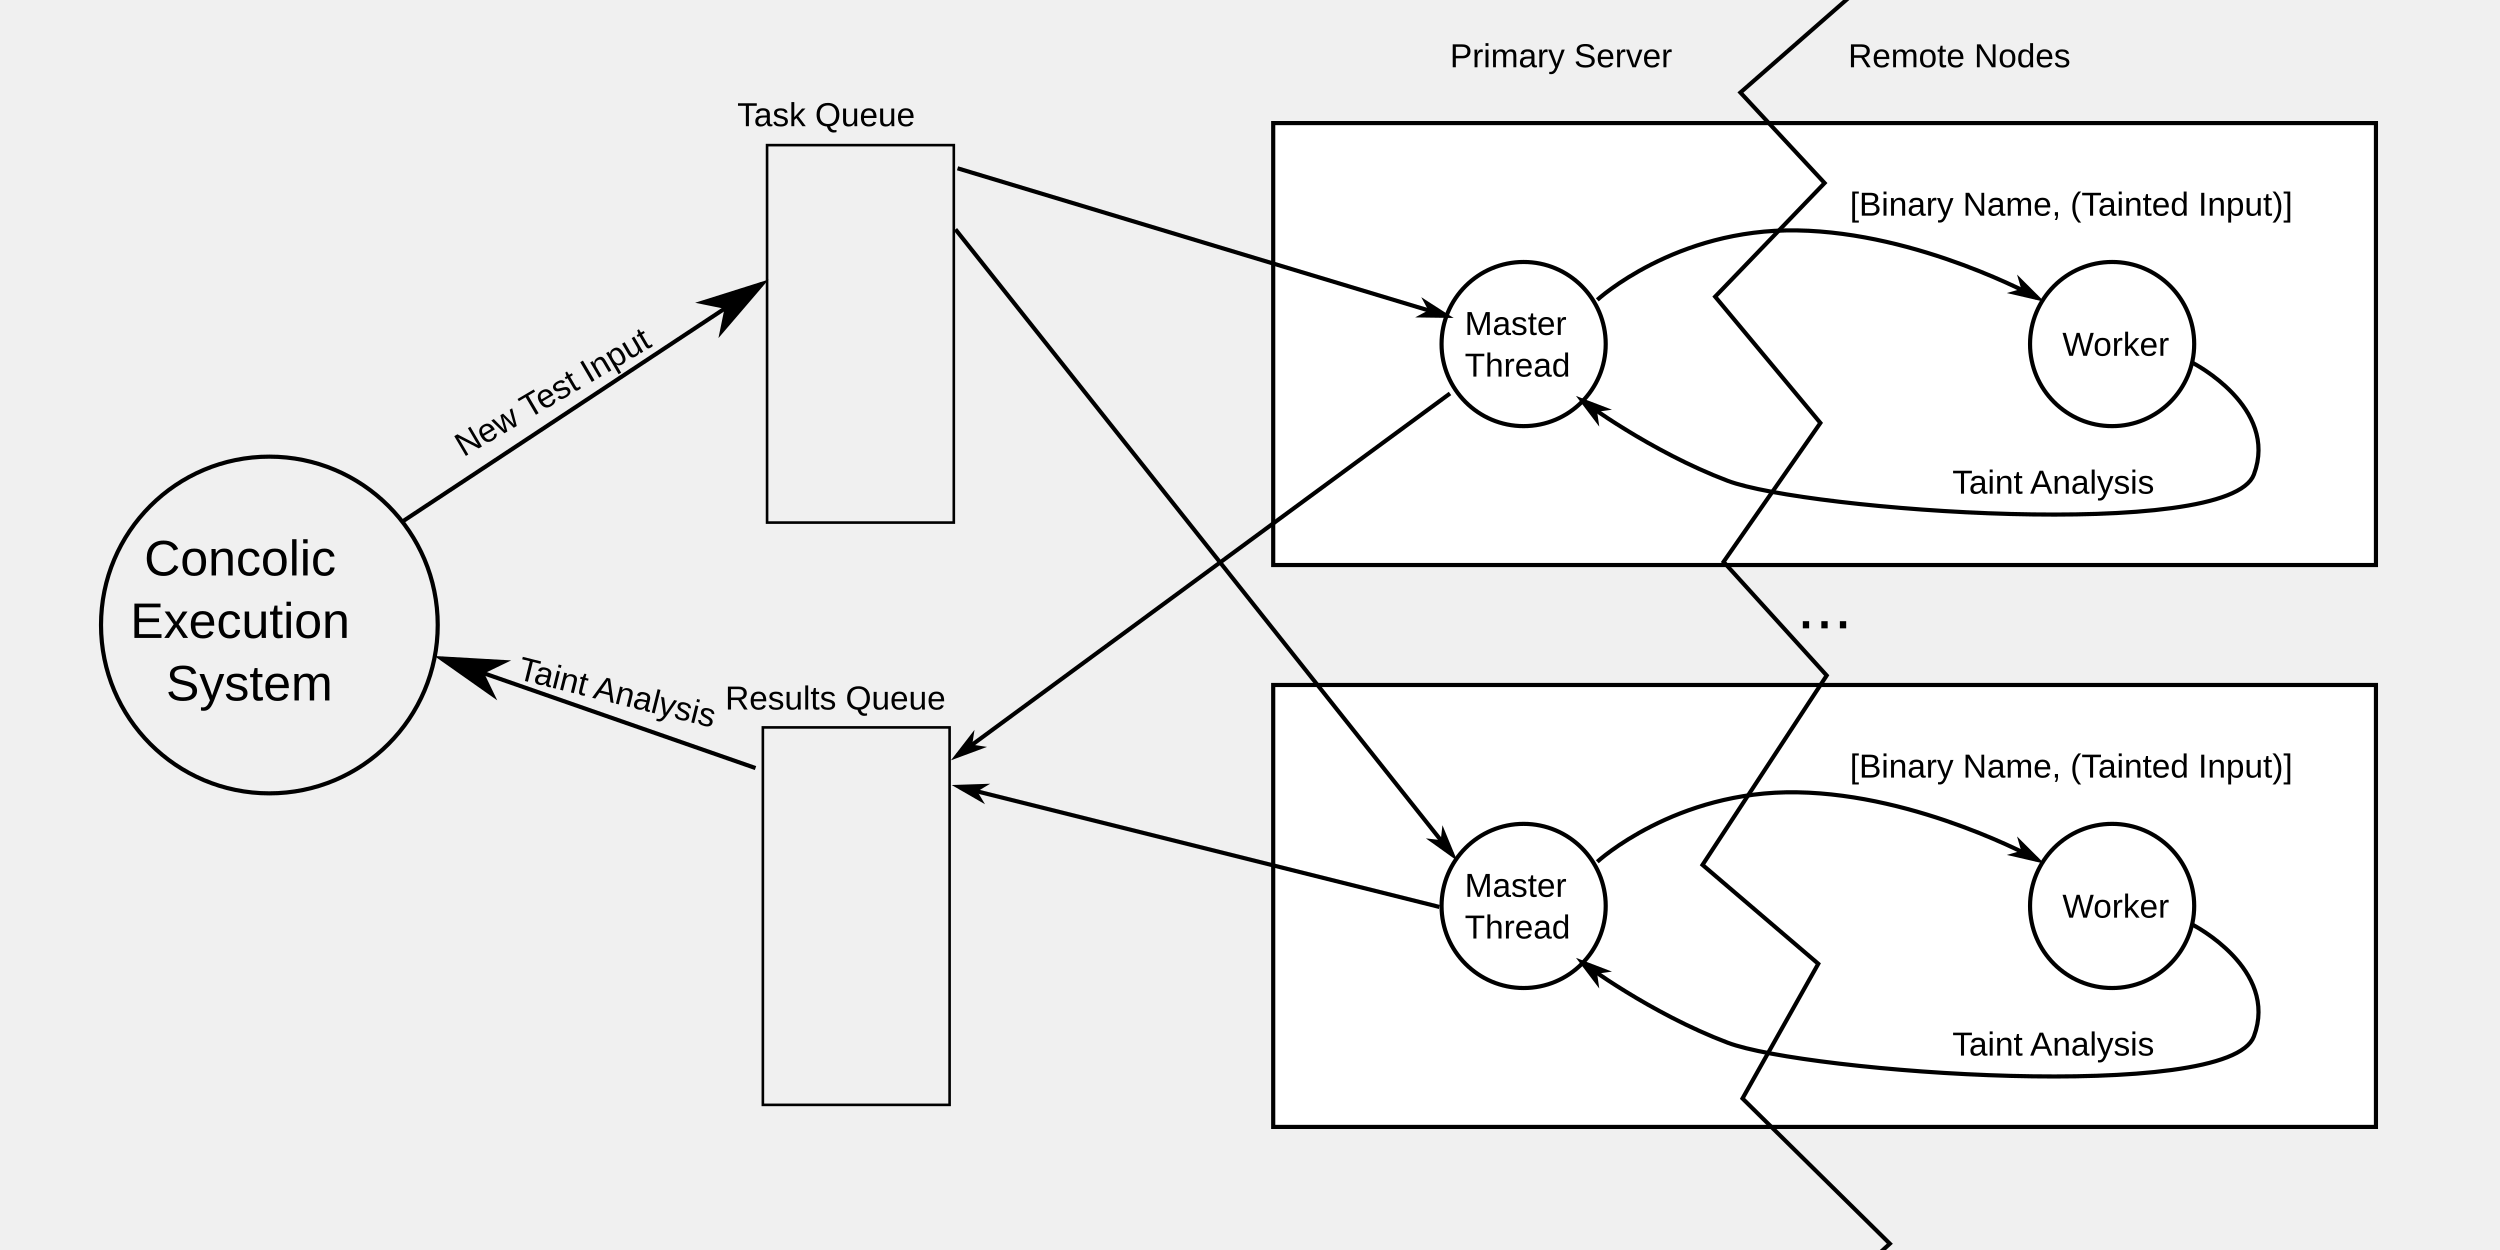
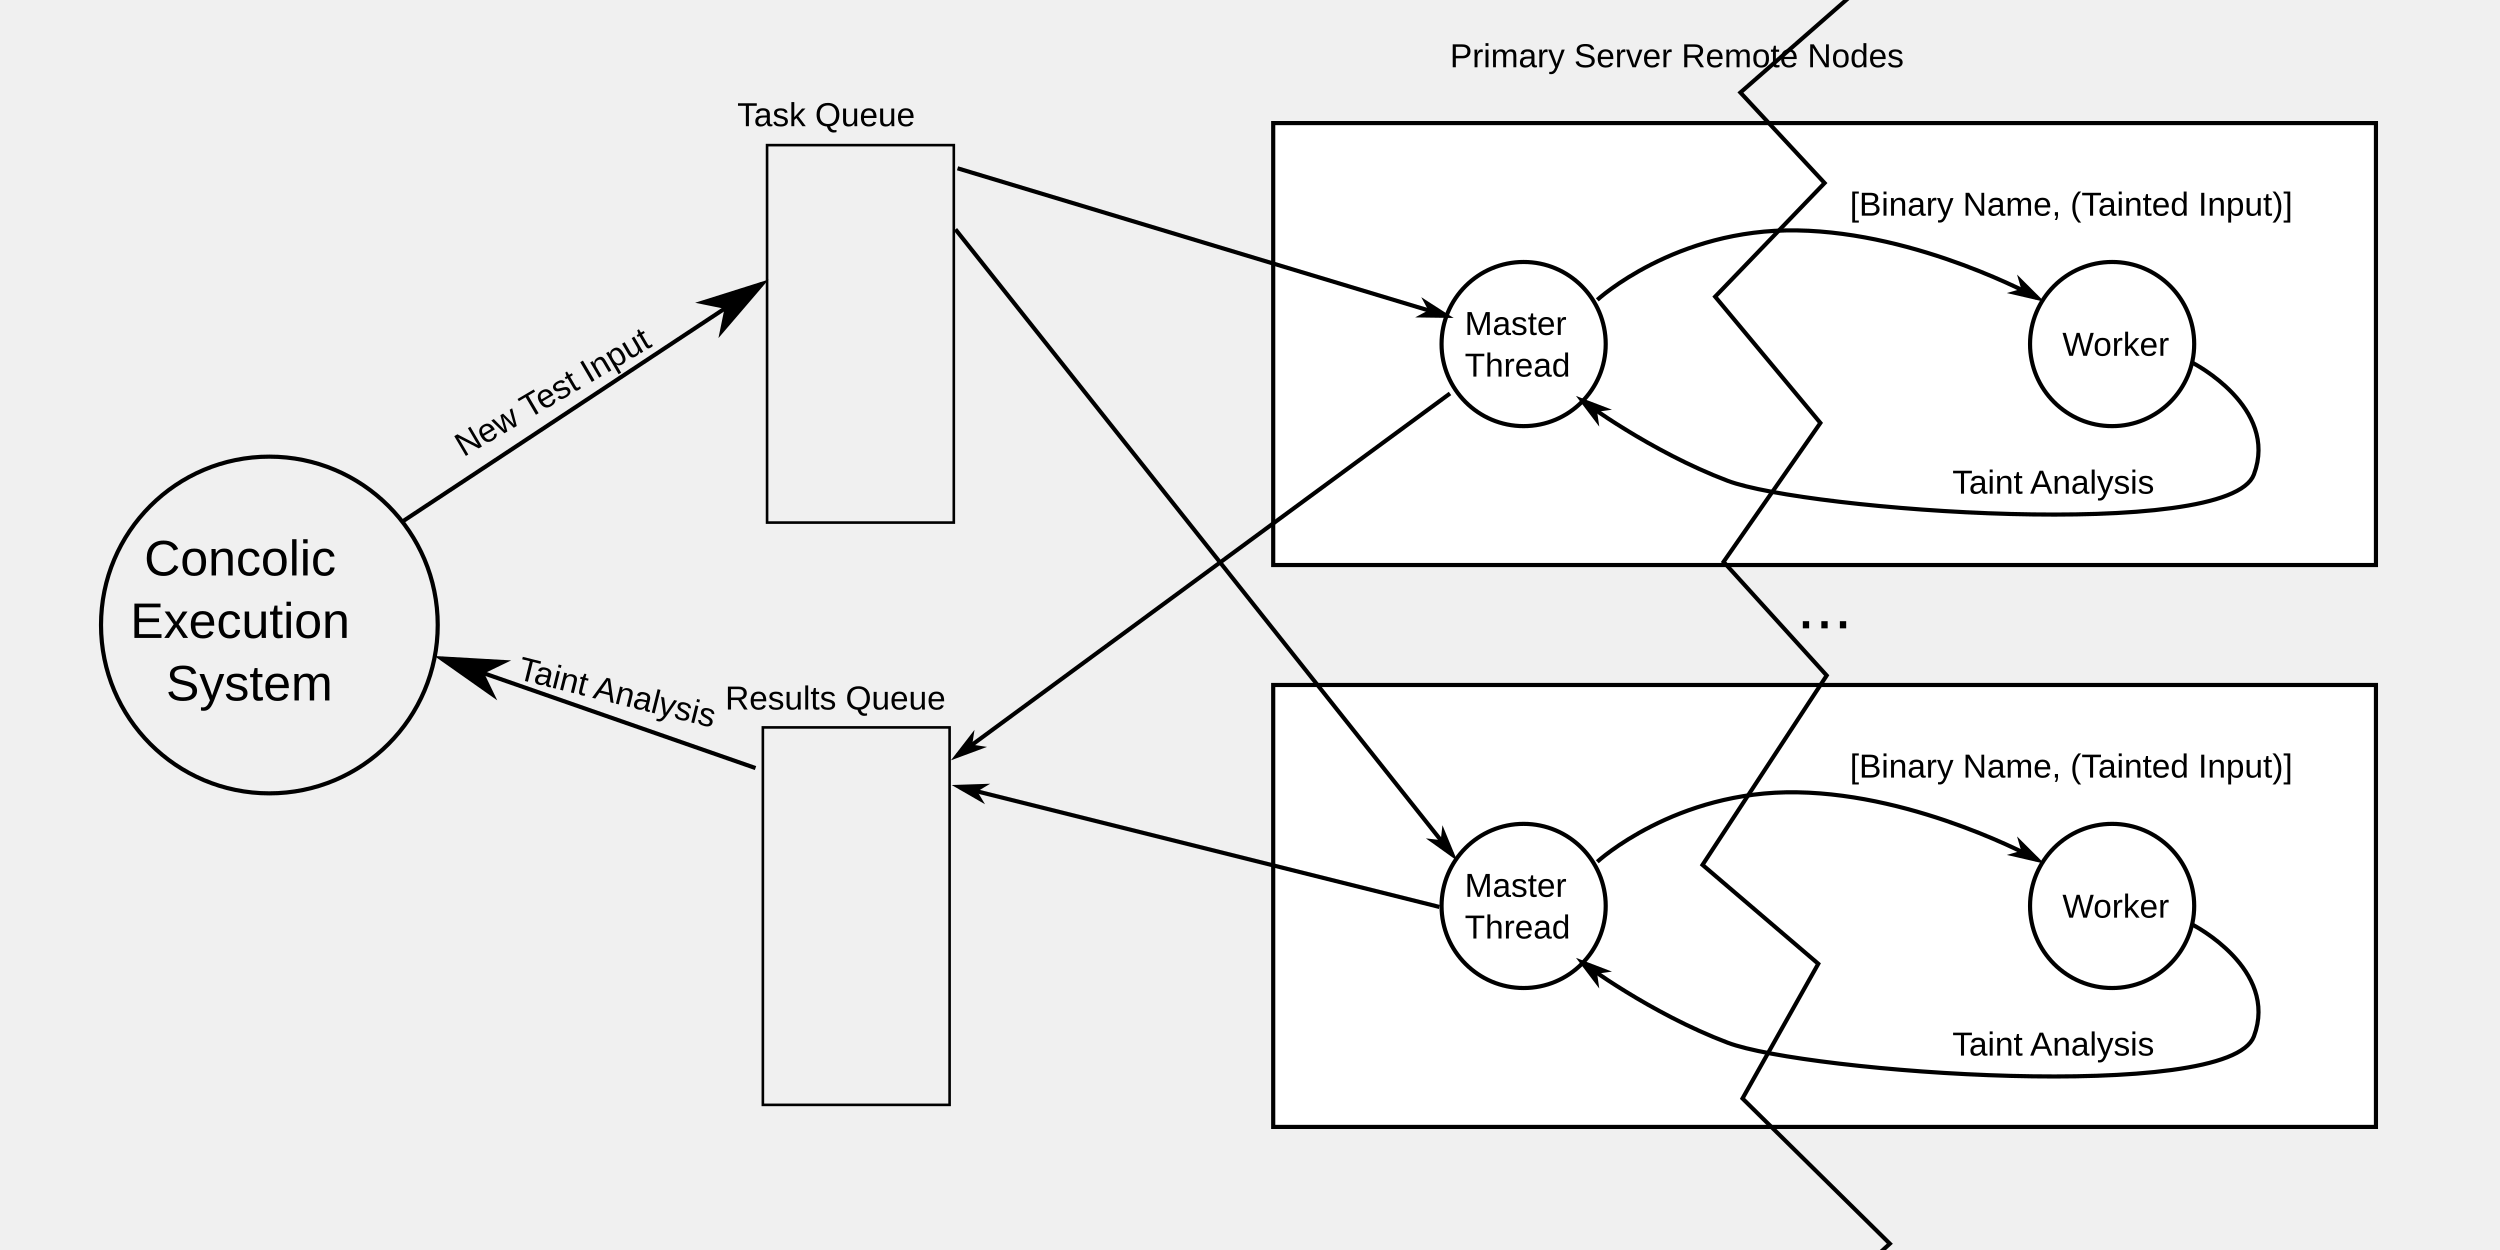
- <svg xmlns="http://www.w3.org/2000/svg" width="600" height="300" id="svg2" version="1.1">
+ <svg xmlns="http://www.w3.org/2000/svg" id="svg2" width="600" height="300" version="1.1">
  <defs id="defs4">
-     <marker orient="auto" refY="0" refX="0" id="Arrow1Mend" style="overflow:visible">
-       <path id="path5114" d="M 0,0 5,-5 -12.5,0 5,5 0,0 z" style="fill-rule:evenodd;stroke:#000000;stroke-width:1pt" transform="matrix(-0.4,0,0,-0.4,-4,0)" />
+     <marker id="Arrow1Mend" orient="auto" overflow="visible" refX="0" refY="0">
+       <path id="path5114" fill-rule="evenodd" stroke="#000" stroke-width="1pt" d="M 0,0 5,-5 -12.5,0 5,5 0,0 z" transform="matrix(-0.4,0,0,-0.4,-4,0)" />
    </marker>
-     <marker orient="auto" refY="0" refX="0" id="Arrow1Lend" style="overflow:visible">
-       <path id="path5108" d="M 0,0 5,-5 -12.5,0 5,5 0,0 z" style="fill-rule:evenodd;stroke:#000000;stroke-width:1pt" transform="matrix(-0.8,0,0,-0.8,-10,0)" />
+     <marker id="Arrow1Lend" orient="auto" overflow="visible" refX="0" refY="0">
+       <path id="path5108" fill-rule="evenodd" stroke="#000" stroke-width="1pt" d="M 0,0 5,-5 -12.5,0 5,5 0,0 z" transform="matrix(-0.8,0,0,-0.8,-10,0)" />
    </marker>
-     <marker orient="auto" refY="0" refX="0" id="Arrow1Mend-7" style="overflow:visible">
-       <path id="path5114-0" d="M 0,0 5,-5 -12.5,0 5,5 0,0 z" style="fill-rule:evenodd;stroke:#000000;stroke-width:1pt" transform="matrix(-0.4,0,0,-0.4,-4,0)" />
+     <marker id="Arrow1Mend-7" orient="auto" overflow="visible" refX="0" refY="0">
+       <path id="path5114-0" fill-rule="evenodd" stroke="#000" stroke-width="1pt" d="M 0,0 5,-5 -12.5,0 5,5 0,0 z" transform="matrix(-0.4,0,0,-0.4,-4,0)" />
    </marker>
-     <marker orient="auto" refY="0" refX="0" id="Arrow1Mend-4" style="overflow:visible">
-       <path id="path5114-3" d="M 0,0 5,-5 -12.5,0 5,5 0,0 z" style="fill-rule:evenodd;stroke:#000000;stroke-width:1pt" transform="matrix(-0.4,0,0,-0.4,-4,0)" />
+     <marker id="Arrow1Mend-4" orient="auto" overflow="visible" refX="0" refY="0">
+       <path id="path5114-3" fill-rule="evenodd" stroke="#000" stroke-width="1pt" d="M 0,0 5,-5 -12.5,0 5,5 0,0 z" transform="matrix(-0.4,0,0,-0.4,-4,0)" />
    </marker>
-     <marker orient="auto" refY="0" refX="0" id="Arrow1Mend-1" style="overflow:visible">
-       <path id="path5114-7" d="M 0,0 5,-5 -12.5,0 5,5 0,0 z" style="fill-rule:evenodd;stroke:#000000;stroke-width:1pt" transform="matrix(-0.4,0,0,-0.4,-4,0)" />
+     <marker id="Arrow1Mend-1" orient="auto" overflow="visible" refX="0" refY="0">
+       <path id="path5114-7" fill-rule="evenodd" stroke="#000" stroke-width="1pt" d="M 0,0 5,-5 -12.5,0 5,5 0,0 z" transform="matrix(-0.4,0,0,-0.4,-4,0)" />
    </marker>
-     <marker orient="auto" refY="0" refX="0" id="Arrow1Mend-5" style="overflow:visible">
-       <path id="path5114-6" d="M 0,0 5,-5 -12.5,0 5,5 0,0 z" style="fill-rule:evenodd;stroke:#000000;stroke-width:1pt" transform="matrix(-0.4,0,0,-0.4,-4,0)" />
+     <marker id="Arrow1Mend-5" orient="auto" overflow="visible" refX="0" refY="0">
+       <path id="path5114-6" fill-rule="evenodd" stroke="#000" stroke-width="1pt" d="M 0,0 5,-5 -12.5,0 5,5 0,0 z" transform="matrix(-0.4,0,0,-0.4,-4,0)" />
    </marker>
-     <marker orient="auto" refY="0" refX="0" id="Arrow1Mend-75" style="overflow:visible">
-       <path id="path5114-4" d="M 0,0 5,-5 -12.5,0 5,5 0,0 z" style="fill-rule:evenodd;stroke:#000000;stroke-width:1pt" transform="matrix(-0.4,0,0,-0.4,-4,0)" />
+     <marker id="Arrow1Mend-75" orient="auto" overflow="visible" refX="0" refY="0">
+       <path id="path5114-4" fill-rule="evenodd" stroke="#000" stroke-width="1pt" d="M 0,0 5,-5 -12.5,0 5,5 0,0 z" transform="matrix(-0.4,0,0,-0.4,-4,0)" />
    </marker>
-     <marker orient="auto" refY="0" refX="0" id="Arrow1Mend-2" style="overflow:visible">
-       <path id="path5114-8" d="M 0,0 5,-5 -12.5,0 5,5 0,0 z" style="fill-rule:evenodd;stroke:#000000;stroke-width:1pt" transform="matrix(-0.4,0,0,-0.4,-4,0)" />
+     <marker id="Arrow1Mend-2" orient="auto" overflow="visible" refX="0" refY="0">
+       <path id="path5114-8" fill-rule="evenodd" stroke="#000" stroke-width="1pt" d="M 0,0 5,-5 -12.5,0 5,5 0,0 z" transform="matrix(-0.4,0,0,-0.4,-4,0)" />
    </marker>
-     <marker orient="auto" refY="0" refX="0" id="Arrow1Mend-58" style="overflow:visible">
-       <path id="path5114-70" d="M 0,0 5,-5 -12.5,0 5,5 0,0 z" style="fill-rule:evenodd;stroke:#000000;stroke-width:1pt" transform="matrix(-0.4,0,0,-0.4,-4,0)" />
+     <marker id="Arrow1Mend-58" orient="auto" overflow="visible" refX="0" refY="0">
+       <path id="path5114-70" fill-rule="evenodd" stroke="#000" stroke-width="1pt" d="M 0,0 5,-5 -12.5,0 5,5 0,0 z" transform="matrix(-0.4,0,0,-0.4,-4,0)" />
    </marker>
-     <marker orient="auto" refY="0" refX="0" id="Arrow1Lend-6" style="overflow:visible">
-       <path id="path5108-2" d="M 0,0 5,-5 -12.5,0 5,5 0,0 z" style="fill-rule:evenodd;stroke:#000000;stroke-width:1pt" transform="matrix(-0.8,0,0,-0.8,-10,0)" />
+     <marker id="Arrow1Lend-6" orient="auto" overflow="visible" refX="0" refY="0">
+       <path id="path5108-2" fill-rule="evenodd" stroke="#000" stroke-width="1pt" d="M 0,0 5,-5 -12.5,0 5,5 0,0 z" transform="matrix(-0.8,0,0,-0.8,-10,0)" />
    </marker>
-     <marker orient="auto" refY="0" refX="0" id="Arrow1Lend-3" style="overflow:visible">
-       <path id="path5108-8" d="M 0,0 5,-5 -12.5,0 5,5 0,0 z" style="fill-rule:evenodd;stroke:#000000;stroke-width:1pt" transform="matrix(-0.8,0,0,-0.8,-10,0)" />
+     <marker id="Arrow1Lend-3" orient="auto" overflow="visible" refX="0" refY="0">
+       <path id="path5108-8" fill-rule="evenodd" stroke="#000" stroke-width="1pt" d="M 0,0 5,-5 -12.5,0 5,5 0,0 z" transform="matrix(-0.8,0,0,-0.8,-10,0)" />
    </marker>
-     <marker orient="auto" refY="0" refX="0" id="Arrow1Lend-5" style="overflow:visible">
-       <path id="path5108-82" d="M 0,0 5,-5 -12.5,0 5,5 0,0 z" style="fill-rule:evenodd;stroke:#000000;stroke-width:1pt" transform="matrix(-0.8,0,0,-0.8,-10,0)" />
+     <marker id="Arrow1Lend-5" orient="auto" overflow="visible" refX="0" refY="0">
+       <path id="path5108-82" fill-rule="evenodd" stroke="#000" stroke-width="1pt" d="M 0,0 5,-5 -12.5,0 5,5 0,0 z" transform="matrix(-0.8,0,0,-0.8,-10,0)" />
    </marker>
-     <marker orient="auto" refY="0" refX="0" id="Arrow1Lend-7" style="overflow:visible">
-       <path id="path5108-83" d="M 0,0 5,-5 -12.5,0 5,5 0,0 z" style="fill-rule:evenodd;stroke:#000000;stroke-width:1pt" transform="matrix(-0.8,0,0,-0.8,-10,0)" />
+     <marker id="Arrow1Lend-7" orient="auto" overflow="visible" refX="0" refY="0">
+       <path id="path5108-83" fill-rule="evenodd" stroke="#000" stroke-width="1pt" d="M 0,0 5,-5 -12.5,0 5,5 0,0 z" transform="matrix(-0.8,0,0,-0.8,-10,0)" />
    </marker>
-     <marker orient="auto" refY="0" refX="0" id="Arrow1Mend-58-1" style="overflow:visible">
-       <path id="path5114-70-2" d="M 0,0 5,-5 -12.5,0 5,5 0,0 z" style="fill-rule:evenodd;stroke:#000000;stroke-width:1pt" transform="matrix(-0.4,0,0,-0.4,-4,0)" />
+     <marker id="Arrow1Mend-58-1" orient="auto" overflow="visible" refX="0" refY="0">
+       <path id="path5114-70-2" fill-rule="evenodd" stroke="#000" stroke-width="1pt" d="M 0,0 5,-5 -12.5,0 5,5 0,0 z" transform="matrix(-0.4,0,0,-0.4,-4,0)" />
    </marker>
-     <marker orient="auto" refY="0" refX="0" id="Arrow1Lend-59" style="overflow:visible">
-       <path id="path5108-0" d="M 0,0 5,-5 -12.5,0 5,5 0,0 z" style="fill-rule:evenodd;stroke:#000000;stroke-width:1pt" transform="matrix(-0.8,0,0,-0.8,-10,0)" />
+     <marker id="Arrow1Lend-59" orient="auto" overflow="visible" refX="0" refY="0">
+       <path id="path5108-0" fill-rule="evenodd" stroke="#000" stroke-width="1pt" d="M 0,0 5,-5 -12.5,0 5,5 0,0 z" transform="matrix(-0.8,0,0,-0.8,-10,0)" />
    </marker>
-     <marker orient="auto" refY="0" refX="0" id="Arrow1Mend-58-1-7" style="overflow:visible">
-       <path id="path5114-70-2-2" d="M 0,0 5,-5 -12.5,0 5,5 0,0 z" style="fill-rule:evenodd;stroke:#000000;stroke-width:1pt" transform="matrix(-0.4,0,0,-0.4,-4,0)" />
+     <marker id="Arrow1Mend-58-1-7" orient="auto" overflow="visible" refX="0" refY="0">
+       <path id="path5114-70-2-2" fill-rule="evenodd" stroke="#000" stroke-width="1pt" d="M 0,0 5,-5 -12.5,0 5,5 0,0 z" transform="matrix(-0.4,0,0,-0.4,-4,0)" />
    </marker>
-     <marker orient="auto" refY="0" refX="0" id="marker5207" style="overflow:visible">
-       <path id="path5209" d="M 0,0 5,-5 -12.5,0 5,5 0,0 z" style="fill-rule:evenodd;stroke:#000000;stroke-width:1pt" transform="matrix(-0.4,0,0,-0.4,-4,0)" />
+     <marker id="marker5207" orient="auto" overflow="visible" refX="0" refY="0">
+       <path id="path5209" fill-rule="evenodd" stroke="#000" stroke-width="1pt" d="M 0,0 5,-5 -12.5,0 5,5 0,0 z" transform="matrix(-0.4,0,0,-0.4,-4,0)" />
    </marker>
  </defs>
  <g id="layer1" transform="translate(0,-752.3622)">
-     <rect style="color:#000000;fill:none;stroke:#000000;stroke-width:0.629;stroke-linecap:butt;stroke-linejoin:miter;stroke-miterlimit:4;stroke-opacity:1;stroke-dasharray:none;stroke-dashoffset:0;marker:none;visibility:visible;display:inline;overflow:visible;enable-background:accumulate" id="rect3089" width="44.817" height="90.588" x="184.096" y="787.193" />
-     <rect style="color:#000000;fill:none;stroke:#000000;stroke-width:0.629;stroke-linecap:butt;stroke-linejoin:miter;stroke-miterlimit:4;stroke-opacity:1;stroke-dasharray:none;stroke-dashoffset:0;marker:none;visibility:visible;display:inline;overflow:visible;enable-background:accumulate" id="rect3089-9" width="44.817" height="90.588" x="183.086" y="926.942" />
-     <path style="color:#000000;fill:none;stroke:#000000;stroke-width:1;stroke-linecap:butt;stroke-linejoin:miter;stroke-miterlimit:4;stroke-opacity:1;stroke-dasharray:none;stroke-dashoffset:0;marker:none;visibility:visible;display:inline;overflow:visible;enable-background:accumulate" id="path3967" d="m 113.137,77.261 a 40.406,40.406 0 1 1 -80.812,0 40.406,40.406 0 1 1 80.812,0 z" transform="translate(-8.08122,825.1008)" />
+     <rect id="rect3089" width="44.817" height="90.588" x="184.096" y="787.193" fill="none" stroke="#000" stroke-dasharray="none" stroke-dashoffset="0" stroke-linecap="butt" stroke-linejoin="miter" stroke-miterlimit="4" stroke-opacity="1" stroke-width=".629" color="#000" display="inline" enable-background="accumulate" overflow="visible" visibility="visible" style="marker:none" />
+     <rect id="rect3089-9" width="44.817" height="90.588" x="183.086" y="926.942" fill="none" stroke="#000" stroke-dasharray="none" stroke-dashoffset="0" stroke-linecap="butt" stroke-linejoin="miter" stroke-miterlimit="4" stroke-opacity="1" stroke-width=".629" color="#000" display="inline" enable-background="accumulate" overflow="visible" visibility="visible" style="marker:none" />
+     <path id="path3967" fill="none" stroke="#000" stroke-dasharray="none" stroke-dashoffset="0" stroke-linecap="butt" stroke-linejoin="miter" stroke-miterlimit="4" stroke-opacity="1" stroke-width="1" d="m 113.137,77.261 a 40.406,40.406 0 1 1 -80.812,0 40.406,40.406 0 1 1 80.812,0 z" color="#000" display="inline" enable-background="accumulate" overflow="visible" transform="translate(-8.08122,825.1008)" visibility="visible" style="marker:none" />
    <g id="g5179" transform="translate(50,-1.760135)">
-       <rect y="783.662" x="255.569" height="106.066" width="264.66" id="rect3969-8-4" style="color:#000000;fill:#ffffff;stroke:#000000;stroke-width:1;stroke-linecap:butt;stroke-linejoin:miter;stroke-miterlimit:4;stroke-opacity:1;stroke-dasharray:none;stroke-dashoffset:0;marker:none;visibility:visible;display:inline;overflow:visible;enable-background:accumulate" />
-       <path transform="translate(26.26397,772.0602)" d="m 309.107,64.634 c 0,10.879 -8.819,19.698 -19.698,19.698 -10.879,0 -19.698,-8.819 -19.698,-19.698 0,-10.879 8.819,-19.698 19.698,-19.698 10.879,0 19.698,8.819 19.698,19.698 z" id="path4060" style="color:#000000;fill:#ffffff;fill-opacity:1;fill-rule:nonzero;stroke:#000000;stroke-width:1;stroke-linecap:butt;stroke-linejoin:miter;stroke-miterlimit:4;stroke-opacity:1;stroke-dasharray:none;stroke-dashoffset:0;marker:none;visibility:visible;display:inline;overflow:visible;enable-background:accumulate" />
-       <path transform="translate(167.5,772.0602)" d="m 309.107,64.634 c 0,10.879 -8.819,19.698 -19.698,19.698 -10.879,0 -19.698,-8.819 -19.698,-19.698 0,-10.879 8.819,-19.698 19.698,-19.698 10.879,0 19.698,8.819 19.698,19.698 z" id="path4060-4" style="color:#000000;fill:#ffffff;fill-opacity:1;fill-rule:nonzero;stroke:#000000;stroke-width:1;stroke-linecap:butt;stroke-linejoin:miter;stroke-miterlimit:4;stroke-opacity:1;stroke-dasharray:none;stroke-dashoffset:0;marker:none;visibility:visible;display:inline;overflow:visible;enable-background:accumulate" />
-       <path transform="translate(0,752.3622)" id="path4082" d="m 333.35,73.726 c 0,0 18.688,-17.173 47.982,-16.668 29.294,0.505 57.579,16.162 57.579,16.162" style="fill:none;stroke:#000000;stroke-width:1px;stroke-linecap:butt;stroke-linejoin:miter;stroke-opacity:1;marker-end:url(#Arrow1Mend-58-1)" />
-       <path transform="translate(0,752.3622)" id="path4084" d="m 476.287,88.878 c 0,0 20.708,10.607 14.647,26.769 -6.061,16.162 -107.581,8.586 -126.269,1.515 C 345.977,110.091 329.815,97.969 329.815,97.969" style="fill:none;stroke:#000000;stroke-width:1px;stroke-linecap:butt;stroke-linejoin:miter;stroke-opacity:1;marker-start:none;marker-end:url(#Arrow1Mend-58-1)" />
-       <text id="text5140" y="834.511" x="301.531" style="font-size:8px;font-style:normal;font-variant:normal;font-weight:normal;font-stretch:normal;line-height:125%;letter-spacing:0px;word-spacing:0px;fill:#000000;fill-opacity:1;stroke:none;font-family:Arial;-inkscape-font-specification:Arial" xml:space="preserve">
-         <tspan id="tspan5144" y="834.511" x="301.531">Master</tspan>
-         <tspan id="tspan5148" y="844.511" x="301.531">Thread</tspan>
+       <rect id="rect3969-8-4" width="264.66" height="106.066" x="255.569" y="783.662" fill="#fff" stroke="#000" stroke-dasharray="none" stroke-dashoffset="0" stroke-linecap="butt" stroke-linejoin="miter" stroke-miterlimit="4" stroke-opacity="1" stroke-width="1" color="#000" display="inline" enable-background="accumulate" overflow="visible" visibility="visible" style="marker:none" />
+       <path id="path4060" fill="#fff" fill-opacity="1" fill-rule="nonzero" stroke="#000" stroke-dasharray="none" stroke-dashoffset="0" stroke-linecap="butt" stroke-linejoin="miter" stroke-miterlimit="4" stroke-opacity="1" stroke-width="1" d="m 309.107,64.634 c 0,10.879 -8.819,19.698 -19.698,19.698 -10.879,0 -19.698,-8.819 -19.698,-19.698 0,-10.879 8.819,-19.698 19.698,-19.698 10.879,0 19.698,8.819 19.698,19.698 z" color="#000" display="inline" enable-background="accumulate" overflow="visible" transform="translate(26.26397,772.0602)" visibility="visible" style="marker:none" />
+       <path id="path4060-4" fill="#fff" fill-opacity="1" fill-rule="nonzero" stroke="#000" stroke-dasharray="none" stroke-dashoffset="0" stroke-linecap="butt" stroke-linejoin="miter" stroke-miterlimit="4" stroke-opacity="1" stroke-width="1" d="m 309.107,64.634 c 0,10.879 -8.819,19.698 -19.698,19.698 -10.879,0 -19.698,-8.819 -19.698,-19.698 0,-10.879 8.819,-19.698 19.698,-19.698 10.879,0 19.698,8.819 19.698,19.698 z" color="#000" display="inline" enable-background="accumulate" overflow="visible" transform="translate(167.5,772.0602)" visibility="visible" style="marker:none" />
+       <path id="path4082" fill="none" stroke="#000" stroke-linecap="butt" stroke-linejoin="miter" stroke-opacity="1" stroke-width="1" marker-end="url(#Arrow1Mend-58-1)" d="m 333.35,73.726 c 0,0 18.688,-17.173 47.982,-16.668 29.294,0.505 57.579,16.162 57.579,16.162" transform="translate(0,752.3622)" />
+       <path id="path4084" fill="none" stroke="#000" stroke-linecap="butt" stroke-linejoin="miter" stroke-opacity="1" stroke-width="1" marker-end="url(#Arrow1Mend-58-1)" marker-start="none" d="m 476.287,88.878 c 0,0 20.708,10.607 14.647,26.769 -6.061,16.162 -107.581,8.586 -126.269,1.515 C 345.977,110.091 329.815,97.969 329.815,97.969" transform="translate(0,752.3622)" />
+       <text font-stretch="normal" style="line-height:125%;-inkscape-font-specification:Arial" id="text5140" x="301.531" y="834.511" fill="#000" fill-opacity="1" stroke="none" font-family="Arial" font-size="8" font-style="normal" font-variant="normal" font-weight="normal" letter-spacing="0" word-spacing="0" xml:space="preserve">
+         <tspan id="tspan5144" x="301.531" y="834.511">Master</tspan>
+         <tspan id="tspan5148" x="301.531" y="844.511">Thread</tspan>
      </text>
-       <text id="text5150" y="839.511" x="444.972" style="font-size:8px;font-style:normal;font-variant:normal;font-weight:normal;font-stretch:normal;line-height:125%;letter-spacing:0px;word-spacing:0px;fill:#000000;fill-opacity:1;stroke:none;font-family:Arial;-inkscape-font-specification:Arial" xml:space="preserve">
-         <tspan y="839.511" x="444.972" id="tspan5152">Worker</tspan>
+       <text font-stretch="normal" style="line-height:125%;-inkscape-font-specification:Arial" id="text5150" x="444.972" y="839.511" fill="#000" fill-opacity="1" stroke="none" font-family="Arial" font-size="8" font-style="normal" font-variant="normal" font-weight="normal" letter-spacing="0" word-spacing="0" xml:space="preserve">
+         <tspan id="tspan5152" x="444.972" y="839.511">Worker</tspan>
      </text>
-       <text id="text5154" y="805.885" x="393.959" style="font-size:8px;font-style:normal;font-variant:normal;font-weight:normal;font-stretch:normal;line-height:125%;letter-spacing:0px;word-spacing:0px;fill:#000000;fill-opacity:1;stroke:none;font-family:Arial;-inkscape-font-specification:Arial" xml:space="preserve">
-         <tspan y="805.885" x="393.959" id="tspan5156">[Binary Name, (Tainted Input)]</tspan>
+       <text font-stretch="normal" style="line-height:125%;-inkscape-font-specification:Arial" id="text5154" x="393.959" y="805.885" fill="#000" fill-opacity="1" stroke="none" font-family="Arial" font-size="8" font-style="normal" font-variant="normal" font-weight="normal" letter-spacing="0" word-spacing="0" xml:space="preserve">
+         <tspan id="tspan5156" x="393.959" y="805.885">[Binary Name, (Tainted Input)]</tspan>
      </text>
-       <text id="text5154-0" y="872.605" x="418.556" style="font-size:8px;font-style:normal;font-variant:normal;font-weight:normal;font-stretch:normal;line-height:125%;letter-spacing:0px;word-spacing:0px;fill:#000000;fill-opacity:1;stroke:none;font-family:Arial;-inkscape-font-specification:Arial" xml:space="preserve">
-         <tspan y="872.605" x="418.556" id="tspan5156-2">Taint Analysis</tspan>
+       <text font-stretch="normal" style="line-height:125%;-inkscape-font-specification:Arial" id="text5154-0" x="418.556" y="872.605" fill="#000" fill-opacity="1" stroke="none" font-family="Arial" font-size="8" font-style="normal" font-variant="normal" font-weight="normal" letter-spacing="0" word-spacing="0" xml:space="preserve">
+         <tspan id="tspan5156-2" x="418.556" y="872.605">Taint Analysis</tspan>
      </text>
    </g>
-     <g transform="translate(50,133.0952)" id="g5179-3">
-       <rect y="783.662" x="255.569" height="106.066" width="264.66" id="rect3969-8-4-4" style="color:#000000;fill:#ffffff;stroke:#000000;stroke-width:1;stroke-linecap:butt;stroke-linejoin:miter;stroke-miterlimit:4;stroke-opacity:1;stroke-dasharray:none;stroke-dashoffset:0;marker:none;visibility:visible;display:inline;overflow:visible;enable-background:accumulate" />
-       <path transform="translate(26.26397,772.0602)" d="m 309.107,64.634 c 0,10.879 -8.819,19.698 -19.698,19.698 -10.879,0 -19.698,-8.819 -19.698,-19.698 0,-10.879 8.819,-19.698 19.698,-19.698 10.879,0 19.698,8.819 19.698,19.698 z" id="path4060-7" style="color:#000000;fill:#ffffff;fill-opacity:1;fill-rule:nonzero;stroke:#000000;stroke-width:1;stroke-linecap:butt;stroke-linejoin:miter;stroke-miterlimit:4;stroke-opacity:1;stroke-dasharray:none;stroke-dashoffset:0;marker:none;visibility:visible;display:inline;overflow:visible;enable-background:accumulate" />
-       <path transform="translate(167.5,772.0602)" d="m 309.107,64.634 c 0,10.879 -8.819,19.698 -19.698,19.698 -10.879,0 -19.698,-8.819 -19.698,-19.698 0,-10.879 8.819,-19.698 19.698,-19.698 10.879,0 19.698,8.819 19.698,19.698 z" id="path4060-4-8" style="color:#000000;fill:#ffffff;fill-opacity:1;fill-rule:nonzero;stroke:#000000;stroke-width:1;stroke-linecap:butt;stroke-linejoin:miter;stroke-miterlimit:4;stroke-opacity:1;stroke-dasharray:none;stroke-dashoffset:0;marker:none;visibility:visible;display:inline;overflow:visible;enable-background:accumulate" />
-       <path transform="translate(0,752.3622)" id="path4082-6" d="m 333.35,73.726 c 0,0 18.688,-17.173 47.982,-16.668 29.294,0.505 57.579,16.162 57.579,16.162" style="fill:none;stroke:#000000;stroke-width:1px;stroke-linecap:butt;stroke-linejoin:miter;stroke-opacity:1;marker-end:url(#Arrow1Mend-58-1)" />
-       <path transform="translate(0,752.3622)" id="path4084-7" d="m 476.287,88.878 c 0,0 20.708,10.607 14.647,26.769 -6.061,16.162 -107.581,8.586 -126.269,1.515 C 345.977,110.091 329.815,97.969 329.815,97.969" style="fill:none;stroke:#000000;stroke-width:1px;stroke-linecap:butt;stroke-linejoin:miter;stroke-opacity:1;marker-start:none;marker-end:url(#Arrow1Mend-58-1)" />
-       <text id="text5140-8" y="834.511" x="301.531" style="font-size:8px;font-style:normal;font-variant:normal;font-weight:normal;font-stretch:normal;line-height:125%;letter-spacing:0px;word-spacing:0px;fill:#000000;fill-opacity:1;stroke:none;font-family:Arial;-inkscape-font-specification:Arial" xml:space="preserve">
-         <tspan id="tspan5144-5" y="834.511" x="301.531">Master</tspan>
-         <tspan id="tspan5148-7" y="844.511" x="301.531">Thread</tspan>
+     <g id="g5179-3" transform="translate(50,133.0952)">
+       <rect id="rect3969-8-4-4" width="264.66" height="106.066" x="255.569" y="783.662" fill="#fff" stroke="#000" stroke-dasharray="none" stroke-dashoffset="0" stroke-linecap="butt" stroke-linejoin="miter" stroke-miterlimit="4" stroke-opacity="1" stroke-width="1" color="#000" display="inline" enable-background="accumulate" overflow="visible" visibility="visible" style="marker:none" />
+       <path id="path4060-7" fill="#fff" fill-opacity="1" fill-rule="nonzero" stroke="#000" stroke-dasharray="none" stroke-dashoffset="0" stroke-linecap="butt" stroke-linejoin="miter" stroke-miterlimit="4" stroke-opacity="1" stroke-width="1" d="m 309.107,64.634 c 0,10.879 -8.819,19.698 -19.698,19.698 -10.879,0 -19.698,-8.819 -19.698,-19.698 0,-10.879 8.819,-19.698 19.698,-19.698 10.879,0 19.698,8.819 19.698,19.698 z" color="#000" display="inline" enable-background="accumulate" overflow="visible" transform="translate(26.26397,772.0602)" visibility="visible" style="marker:none" />
+       <path id="path4060-4-8" fill="#fff" fill-opacity="1" fill-rule="nonzero" stroke="#000" stroke-dasharray="none" stroke-dashoffset="0" stroke-linecap="butt" stroke-linejoin="miter" stroke-miterlimit="4" stroke-opacity="1" stroke-width="1" d="m 309.107,64.634 c 0,10.879 -8.819,19.698 -19.698,19.698 -10.879,0 -19.698,-8.819 -19.698,-19.698 0,-10.879 8.819,-19.698 19.698,-19.698 10.879,0 19.698,8.819 19.698,19.698 z" color="#000" display="inline" enable-background="accumulate" overflow="visible" transform="translate(167.5,772.0602)" visibility="visible" style="marker:none" />
+       <path id="path4082-6" fill="none" stroke="#000" stroke-linecap="butt" stroke-linejoin="miter" stroke-opacity="1" stroke-width="1" marker-end="url(#Arrow1Mend-58-1)" d="m 333.35,73.726 c 0,0 18.688,-17.173 47.982,-16.668 29.294,0.505 57.579,16.162 57.579,16.162" transform="translate(0,752.3622)" />
+       <path id="path4084-7" fill="none" stroke="#000" stroke-linecap="butt" stroke-linejoin="miter" stroke-opacity="1" stroke-width="1" marker-end="url(#Arrow1Mend-58-1)" marker-start="none" d="m 476.287,88.878 c 0,0 20.708,10.607 14.647,26.769 -6.061,16.162 -107.581,8.586 -126.269,1.515 C 345.977,110.091 329.815,97.969 329.815,97.969" transform="translate(0,752.3622)" />
+       <text font-stretch="normal" style="line-height:125%;-inkscape-font-specification:Arial" id="text5140-8" x="301.531" y="834.511" fill="#000" fill-opacity="1" stroke="none" font-family="Arial" font-size="8" font-style="normal" font-variant="normal" font-weight="normal" letter-spacing="0" word-spacing="0" xml:space="preserve">
+         <tspan id="tspan5144-5" x="301.531" y="834.511">Master</tspan>
+         <tspan id="tspan5148-7" x="301.531" y="844.511">Thread</tspan>
      </text>
-       <text id="text5150-5" y="839.511" x="444.972" style="font-size:8px;font-style:normal;font-variant:normal;font-weight:normal;font-stretch:normal;line-height:125%;letter-spacing:0px;word-spacing:0px;fill:#000000;fill-opacity:1;stroke:none;font-family:Arial;-inkscape-font-specification:Arial" xml:space="preserve">
-         <tspan y="839.511" x="444.972" id="tspan5152-5">Worker</tspan>
+       <text font-stretch="normal" style="line-height:125%;-inkscape-font-specification:Arial" id="text5150-5" x="444.972" y="839.511" fill="#000" fill-opacity="1" stroke="none" font-family="Arial" font-size="8" font-style="normal" font-variant="normal" font-weight="normal" letter-spacing="0" word-spacing="0" xml:space="preserve">
+         <tspan id="tspan5152-5" x="444.972" y="839.511">Worker</tspan>
      </text>
-       <text id="text5154-3" y="805.885" x="393.959" style="font-size:8px;font-style:normal;font-variant:normal;font-weight:normal;font-stretch:normal;line-height:125%;letter-spacing:0px;word-spacing:0px;fill:#000000;fill-opacity:1;stroke:none;font-family:Arial;-inkscape-font-specification:Arial" xml:space="preserve">
-         <tspan y="805.885" x="393.959" id="tspan5156-6">[Binary Name, (Tainted Input)]</tspan>
+       <text font-stretch="normal" style="line-height:125%;-inkscape-font-specification:Arial" id="text5154-3" x="393.959" y="805.885" fill="#000" fill-opacity="1" stroke="none" font-family="Arial" font-size="8" font-style="normal" font-variant="normal" font-weight="normal" letter-spacing="0" word-spacing="0" xml:space="preserve">
+         <tspan id="tspan5156-6" x="393.959" y="805.885">[Binary Name, (Tainted Input)]</tspan>
      </text>
-       <text id="text5154-0-7" y="872.605" x="418.556" style="font-size:8px;font-style:normal;font-variant:normal;font-weight:normal;font-stretch:normal;line-height:125%;letter-spacing:0px;word-spacing:0px;fill:#000000;fill-opacity:1;stroke:none;font-family:Arial;-inkscape-font-specification:Arial" xml:space="preserve">
-         <tspan y="872.605" x="418.556" id="tspan5156-2-4">Taint Analysis</tspan>
+       <text font-stretch="normal" style="line-height:125%;-inkscape-font-specification:Arial" id="text5154-0-7" x="418.556" y="872.605" fill="#000" fill-opacity="1" stroke="none" font-family="Arial" font-size="8" font-style="normal" font-variant="normal" font-weight="normal" letter-spacing="0" word-spacing="0" xml:space="preserve">
+         <tspan id="tspan5156-2-4" x="418.556" y="872.605">Taint Analysis</tspan>
      </text>
    </g>
-     <text xml:space="preserve" style="font-size:8px;font-style:normal;font-variant:normal;font-weight:normal;font-stretch:normal;line-height:125%;letter-spacing:0px;word-spacing:0px;fill:#000000;fill-opacity:1;stroke:none;font-family:Arial;-inkscape-font-specification:Arial" x="431.207" y="903.163" id="text5269">
-       <tspan id="tspan5271" x="431.207" y="903.163" style="font-size:16px">...</tspan>
+     <text id="text5269" x="431.207" y="903.163" fill="#000" fill-opacity="1" stroke="none" font-family="Arial" font-size="8" font-stretch="normal" font-style="normal" font-variant="normal" font-weight="normal" letter-spacing="0" word-spacing="0" xml:space="preserve" style="line-height:125%;-inkscape-font-specification:Arial">
+       <tspan id="tspan5271" x="431.207" y="903.163" font-size="16">...</tspan>
    </text>
-     <path style="fill:none;stroke:#000000;stroke-width:1px;stroke-linecap:butt;stroke-linejoin:miter;stroke-opacity:1" d="m 445.982,-2.541 -28.284,24.749 20.203,21.718 -26.264,27.274 25.254,30.305 -23.234,33.335 24.749,27.274 -29.799,45.457 27.779,23.739 -18.183,32.325 35.355,34.85 -17.173,15.657" id="path5275" transform="translate(0,752.3622)" />
-     <text xml:space="preserve" style="font-size:8px;font-style:normal;font-variant:normal;font-weight:normal;font-stretch:normal;line-height:125%;letter-spacing:0px;word-spacing:0px;fill:#000000;fill-opacity:1;stroke:none;font-family:Arial;-inkscape-font-specification:Arial" x="347.998" y="768.509" id="text5277">
-       <tspan id="tspan5279" x="347.998" y="768.509">Primary Server                   Remote Nodes</tspan>
+     <path id="path5275" fill="none" stroke="#000" stroke-linecap="butt" stroke-linejoin="miter" stroke-opacity="1" stroke-width="1" d="m 445.982,-2.541 -28.284,24.749 20.203,21.718 -26.264,27.274 25.254,30.305 -23.234,33.335 24.749,27.274 -29.799,45.457 27.779,23.739 -18.183,32.325 35.355,34.85 -17.173,15.657" transform="translate(0,752.3622)" />
+     <text id="text5277" x="347.998" y="768.509" fill="#000" fill-opacity="1" stroke="none" font-family="Arial" font-size="8" font-stretch="normal" font-style="normal" font-variant="normal" font-weight="normal" letter-spacing="0" word-spacing="0" xml:space="preserve" style="line-height:125%;-inkscape-font-specification:Arial">
+       <tspan id="tspan5279" x="347.998" y="768.509">Primary Server Remote Nodes</tspan>
    </text>
-     <text xml:space="preserve" style="font-size:8px;font-style:normal;font-variant:normal;font-weight:normal;font-stretch:normal;line-height:125%;letter-spacing:0px;word-spacing:0px;fill:#000000;fill-opacity:1;stroke:none;font-family:Arial;-inkscape-font-specification:Arial" x="206.055" y="782.651" id="text5281">
-       <tspan id="tspan5283" x="206.055" y="782.651" style="text-align:center;text-anchor:middle">Task Queue</tspan>
-       <tspan x="206.055" y="792.651" id="tspan5285" style="text-align:center;text-anchor:middle" />
-       <tspan x="206.055" y="802.651" id="tspan5287" style="text-align:center;text-anchor:middle" />
-       <tspan x="206.055" y="812.651" id="tspan5289" style="text-align:center;text-anchor:middle" />
-       <tspan x="206.055" y="822.651" id="tspan5291" style="text-align:center;text-anchor:middle" />
-       <tspan x="206.055" y="832.651" id="tspan5293" style="text-align:center;text-anchor:middle" />
-       <tspan x="206.055" y="842.651" id="tspan5295" style="text-align:center;text-anchor:middle" />
-       <tspan x="206.055" y="852.651" id="tspan5297" style="text-align:center;text-anchor:middle" />
-       <tspan x="206.055" y="862.651" id="tspan5299" style="text-align:center;text-anchor:middle" />
-       <tspan x="206.055" y="872.651" id="tspan5301" style="text-align:center;text-anchor:middle" />
-       <tspan x="206.055" y="882.651" id="tspan5303" style="text-align:center;text-anchor:middle" />
-       <tspan x="206.055" y="892.651" id="tspan5305" style="text-align:center;text-anchor:middle" />
-       <tspan x="206.055" y="902.651" id="tspan5307" style="text-align:center;text-anchor:middle" />
-       <tspan x="206.055" y="912.651" id="tspan5309" style="text-align:center;text-anchor:middle" />
-       <tspan x="206.055" y="922.651" id="tspan5317" style="text-align:center;text-anchor:middle">Results Queue</tspan>
+     <text id="text5281" x="206.055" y="782.651" fill="#000" fill-opacity="1" stroke="none" font-family="Arial" font-size="8" font-stretch="normal" font-style="normal" font-variant="normal" font-weight="normal" letter-spacing="0" word-spacing="0" xml:space="preserve" style="line-height:125%;-inkscape-font-specification:Arial">
+       <tspan style="text-align:center" id="tspan5283" x="206.055" y="782.651" text-anchor="middle">Task Queue</tspan>
+       <tspan style="text-align:center" id="tspan5317" x="206.055" y="922.651" text-anchor="middle">Results Queue</tspan>
    </text>
-     <path style="fill:none;stroke:#000000;stroke-width:1px;stroke-linecap:butt;stroke-linejoin:miter;stroke-opacity:1;marker-end:url(#marker5207)" d="M 229.81,40.391 346.987,75.746" id="path7085" transform="translate(0,752.3622)" />
-     <path style="fill:none;stroke:#000000;stroke-width:1px;stroke-linecap:butt;stroke-linejoin:miter;stroke-opacity:1;marker-end:url(#marker5207)" d="m 229.305,55.038 119.198,150.008" id="path7087" transform="translate(0,752.3622)" />
-     <path style="fill:none;stroke:#000000;stroke-width:1px;stroke-linecap:butt;stroke-linejoin:miter;stroke-opacity:1;marker-end:url(#marker5207)" d="M 347.998,94.434 229.81,181.307" id="path7517" transform="translate(0,752.3622)" />
-     <path style="fill:none;stroke:#000000;stroke-width:1px;stroke-linecap:butt;stroke-linejoin:miter;stroke-opacity:1;marker-end:url(#marker5207)" d="M 345.472,217.673 230.315,188.883" id="path7519" transform="translate(0,752.3622)" />
-     <path style="fill:none;stroke:#000000;stroke-width:1px;stroke-linecap:butt;stroke-linejoin:miter;stroke-opacity:1;marker-end:url(#Arrow1Lend-59)" d="M 96.47,125.244 182.838,68.17" id="path7735" transform="translate(0,752.3622)" />
-     <path style="fill:none;stroke:#000000;stroke-width:1px;stroke-linecap:butt;stroke-linejoin:miter;stroke-opacity:1;marker-end:url(#Arrow1Lend-59)" d="M 181.322,184.338 106.066,158.074" id="path7951" transform="translate(0,752.3622)" />
-     <text xml:space="preserve" style="font-size:8px;font-style:normal;font-variant:normal;font-weight:normal;font-stretch:normal;line-height:125%;letter-spacing:0px;word-spacing:0px;fill:#000000;fill-opacity:1;stroke:none;font-family:Arial;-inkscape-font-specification:Arial" x="-340.716" y="799.706" id="text8167" transform="matrix(0.8622559,-0.5064728,0.5064728,0.8622559,0,0)">
+     <path id="path7085" fill="none" stroke="#000" stroke-linecap="butt" stroke-linejoin="miter" stroke-opacity="1" stroke-width="1" marker-end="url(#marker5207)" d="M 229.81,40.391 346.987,75.746" transform="translate(0,752.3622)" />
+     <path id="path7087" fill="none" stroke="#000" stroke-linecap="butt" stroke-linejoin="miter" stroke-opacity="1" stroke-width="1" marker-end="url(#marker5207)" d="m 229.305,55.038 119.198,150.008" transform="translate(0,752.3622)" />
+     <path id="path7517" fill="none" stroke="#000" stroke-linecap="butt" stroke-linejoin="miter" stroke-opacity="1" stroke-width="1" marker-end="url(#marker5207)" d="M 347.998,94.434 229.81,181.307" transform="translate(0,752.3622)" />
+     <path id="path7519" fill="none" stroke="#000" stroke-linecap="butt" stroke-linejoin="miter" stroke-opacity="1" stroke-width="1" marker-end="url(#marker5207)" d="M 345.472,217.673 230.315,188.883" transform="translate(0,752.3622)" />
+     <path id="path7735" fill="none" stroke="#000" stroke-linecap="butt" stroke-linejoin="miter" stroke-opacity="1" stroke-width="1" marker-end="url(#Arrow1Lend-59)" d="M 96.47,125.244 182.838,68.17" transform="translate(0,752.3622)" />
+     <path id="path7951" fill="none" stroke="#000" stroke-linecap="butt" stroke-linejoin="miter" stroke-opacity="1" stroke-width="1" marker-end="url(#Arrow1Lend-59)" d="M 181.322,184.338 106.066,158.074" transform="translate(0,752.3622)" />
+     <text id="text8167" x="-340.716" y="799.706" fill="#000" fill-opacity="1" stroke="none" font-family="Arial" font-size="8" font-stretch="normal" font-style="normal" font-variant="normal" font-weight="normal" letter-spacing="0" transform="matrix(0.8622559,-0.5064728,0.5064728,0.8622559,0,0)" word-spacing="0" xml:space="preserve" style="line-height:125%;-inkscape-font-specification:Arial">
      <tspan id="tspan8169" x="-340.716" y="799.706">New Test Input</tspan>
    </text>
-     <text xml:space="preserve" style="font-size:8px;font-style:normal;font-variant:normal;font-weight:normal;font-stretch:normal;line-height:125%;letter-spacing:0px;word-spacing:0px;fill:#000000;fill-opacity:1;stroke:none;font-family:Arial;-inkscape-font-specification:Arial" x="341.712" y="858.12" id="text8167-1" transform="matrix(0.9702962,0.2419198,-0.2419198,0.9702962,0,0)">
+     <text id="text8167-1" x="341.712" y="858.12" fill="#000" fill-opacity="1" stroke="none" font-family="Arial" font-size="8" font-stretch="normal" font-style="normal" font-variant="normal" font-weight="normal" letter-spacing="0" transform="matrix(0.9702962,0.2419198,-0.2419198,0.9702962,0,0)" word-spacing="0" xml:space="preserve" style="line-height:125%;-inkscape-font-specification:Arial">
      <tspan id="tspan8169-9" x="341.712" y="858.12">Taint Analysis</tspan>
    </text>
-     <text xml:space="preserve" style="font-size:8px;font-style:normal;font-variant:normal;font-weight:normal;font-stretch:normal;line-height:125%;letter-spacing:0px;word-spacing:0px;fill:#000000;fill-opacity:1;stroke:none;font-family:Arial;-inkscape-font-specification:Arial" x="65.402" y="890.468" id="text8192">
-       <tspan id="tspan8194" x="65.402" y="890.468" style="font-size:12px;text-align:center;text-anchor:middle">Concolic</tspan>
-       <tspan x="65.402" y="905.468" style="font-size:12px;text-align:center;text-anchor:middle" id="tspan8198">Execution</tspan>
-       <tspan x="65.402" y="920.468" id="tspan8196" style="font-size:12px;text-align:center;text-anchor:middle">System</tspan>
+     <text id="text8192" x="65.402" y="890.468" fill="#000" fill-opacity="1" stroke="none" font-family="Arial" font-size="8" font-stretch="normal" font-style="normal" font-variant="normal" font-weight="normal" letter-spacing="0" word-spacing="0" xml:space="preserve" style="line-height:125%;-inkscape-font-specification:Arial">
+       <tspan style="text-align:center" id="tspan8194" x="65.402" y="890.468" font-size="12" text-anchor="middle">Concolic</tspan>
+       <tspan id="tspan8198" x="65.402" y="905.468" font-size="12" text-anchor="middle" style="text-align:center">Execution</tspan>
+       <tspan style="text-align:center" id="tspan8196" x="65.402" y="920.468" font-size="12" text-anchor="middle">System</tspan>
    </text>
  </g>
</svg>
